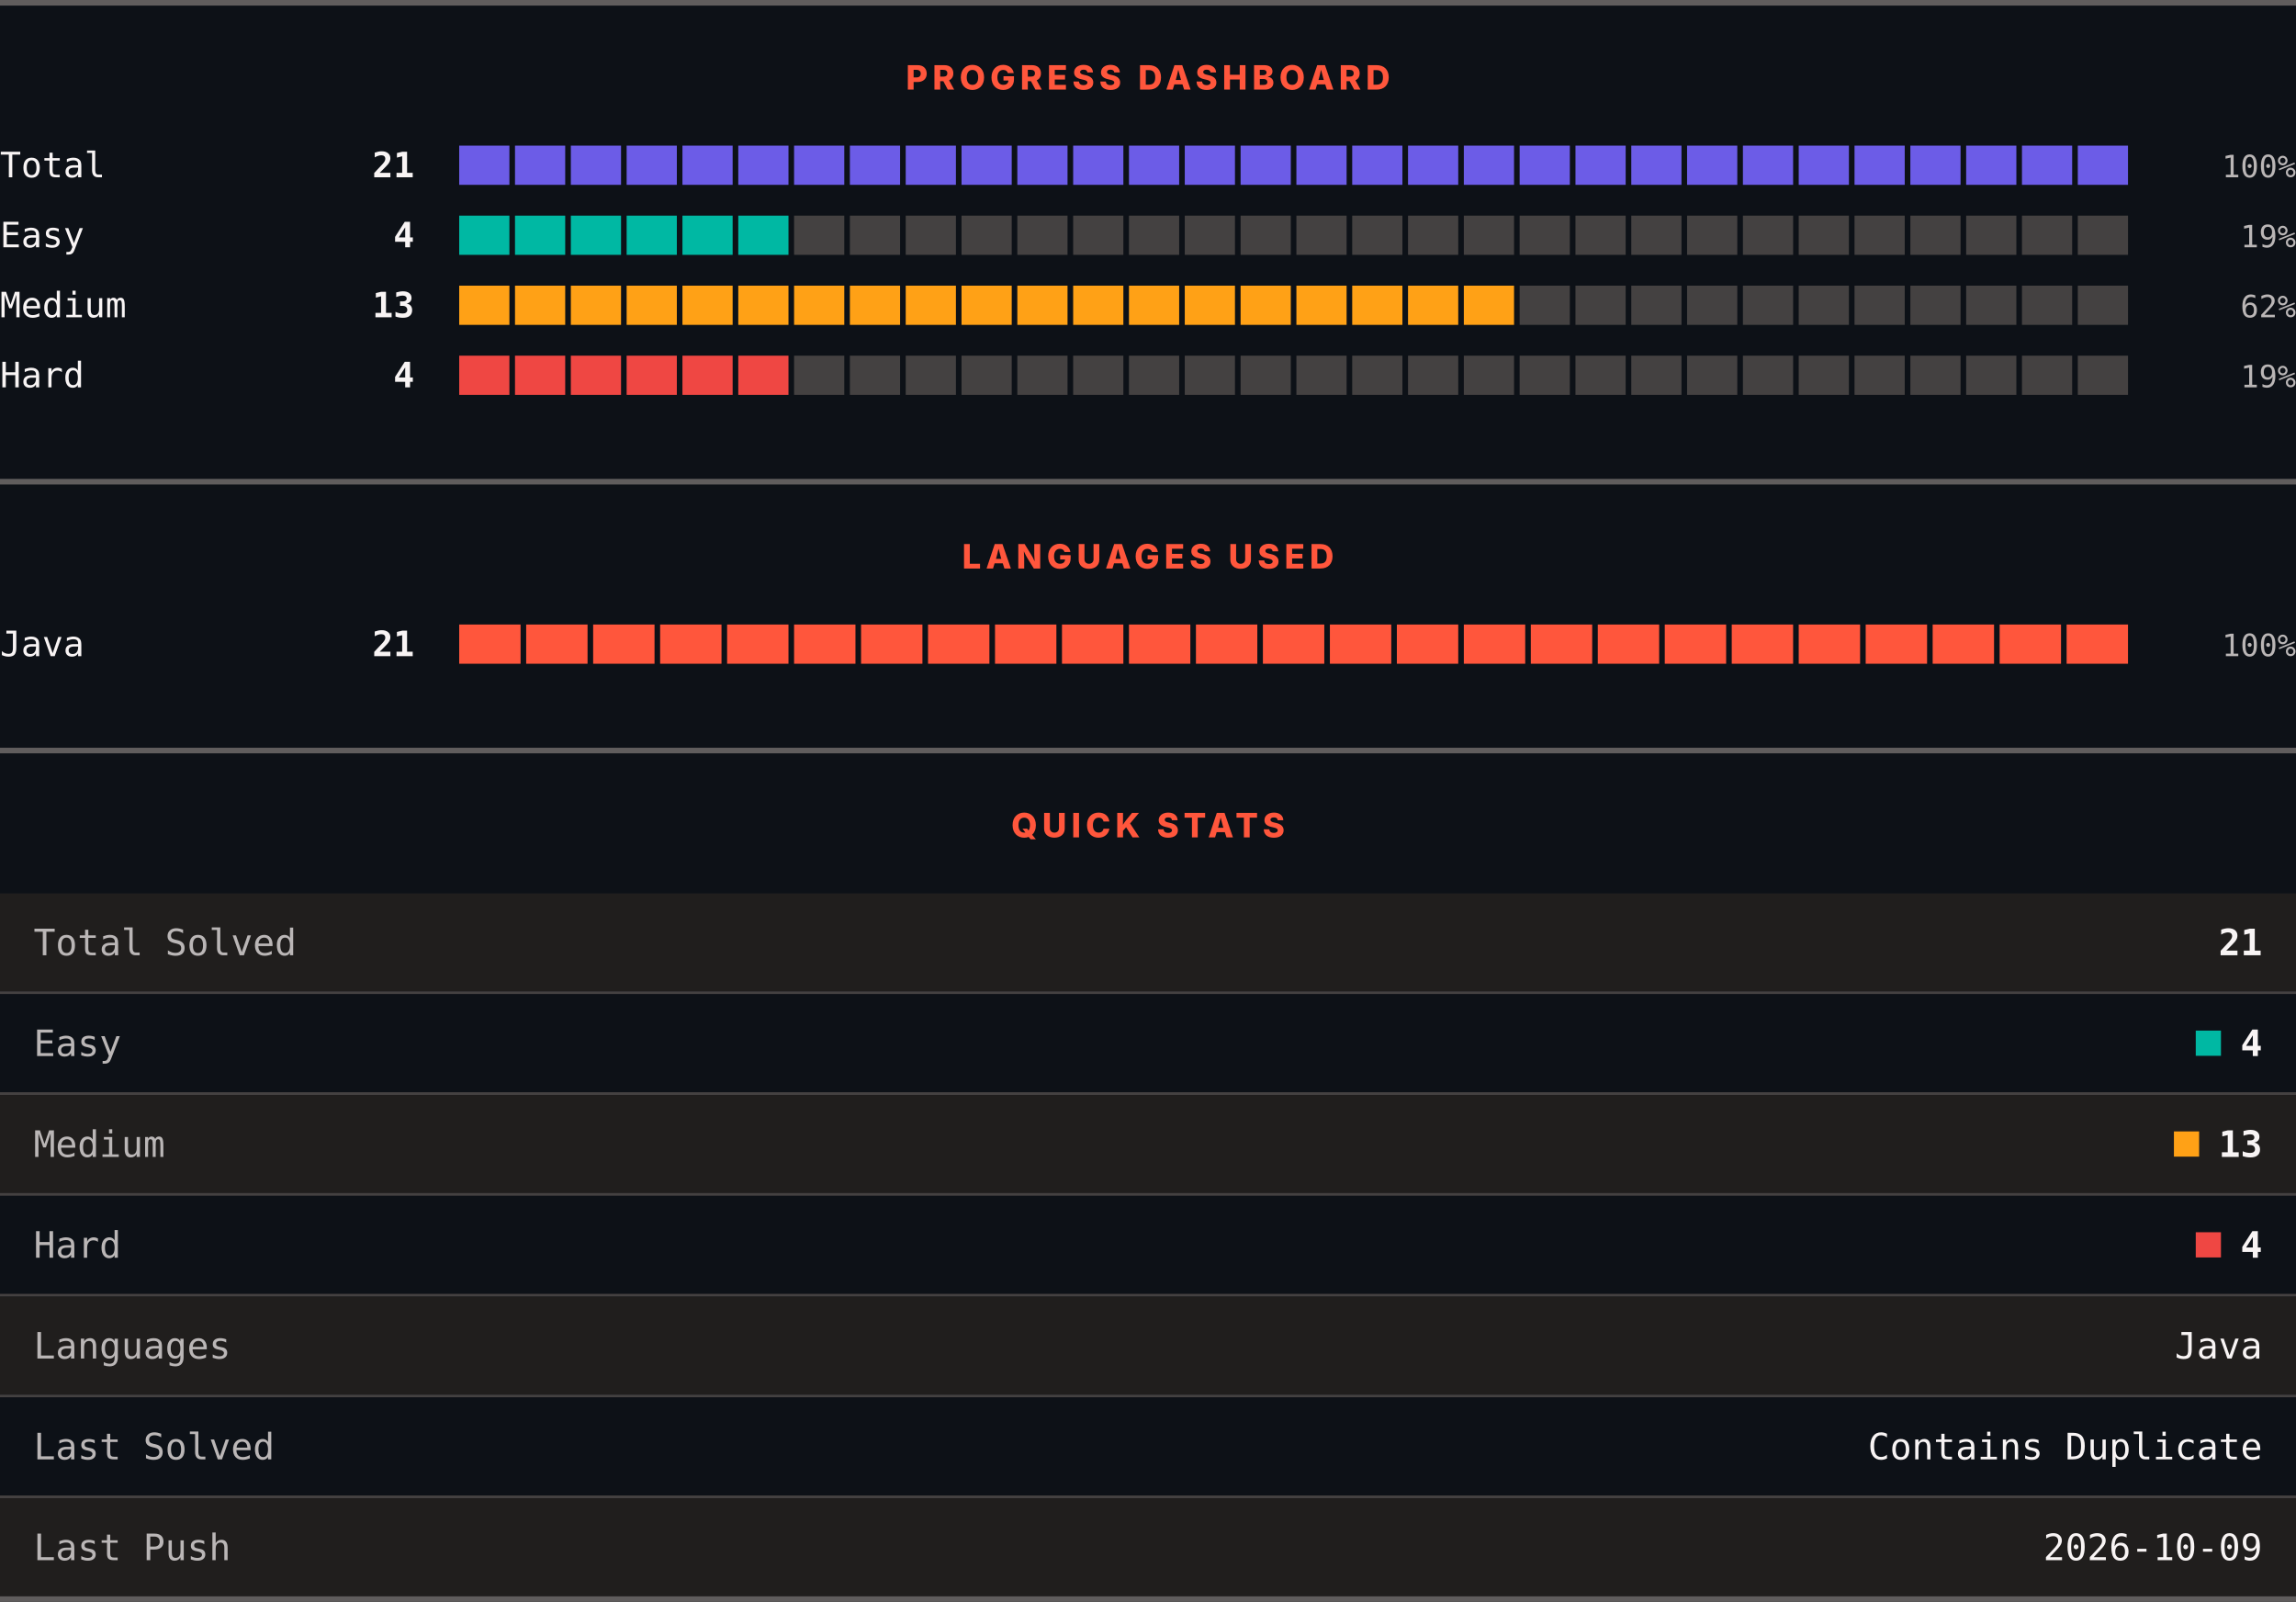
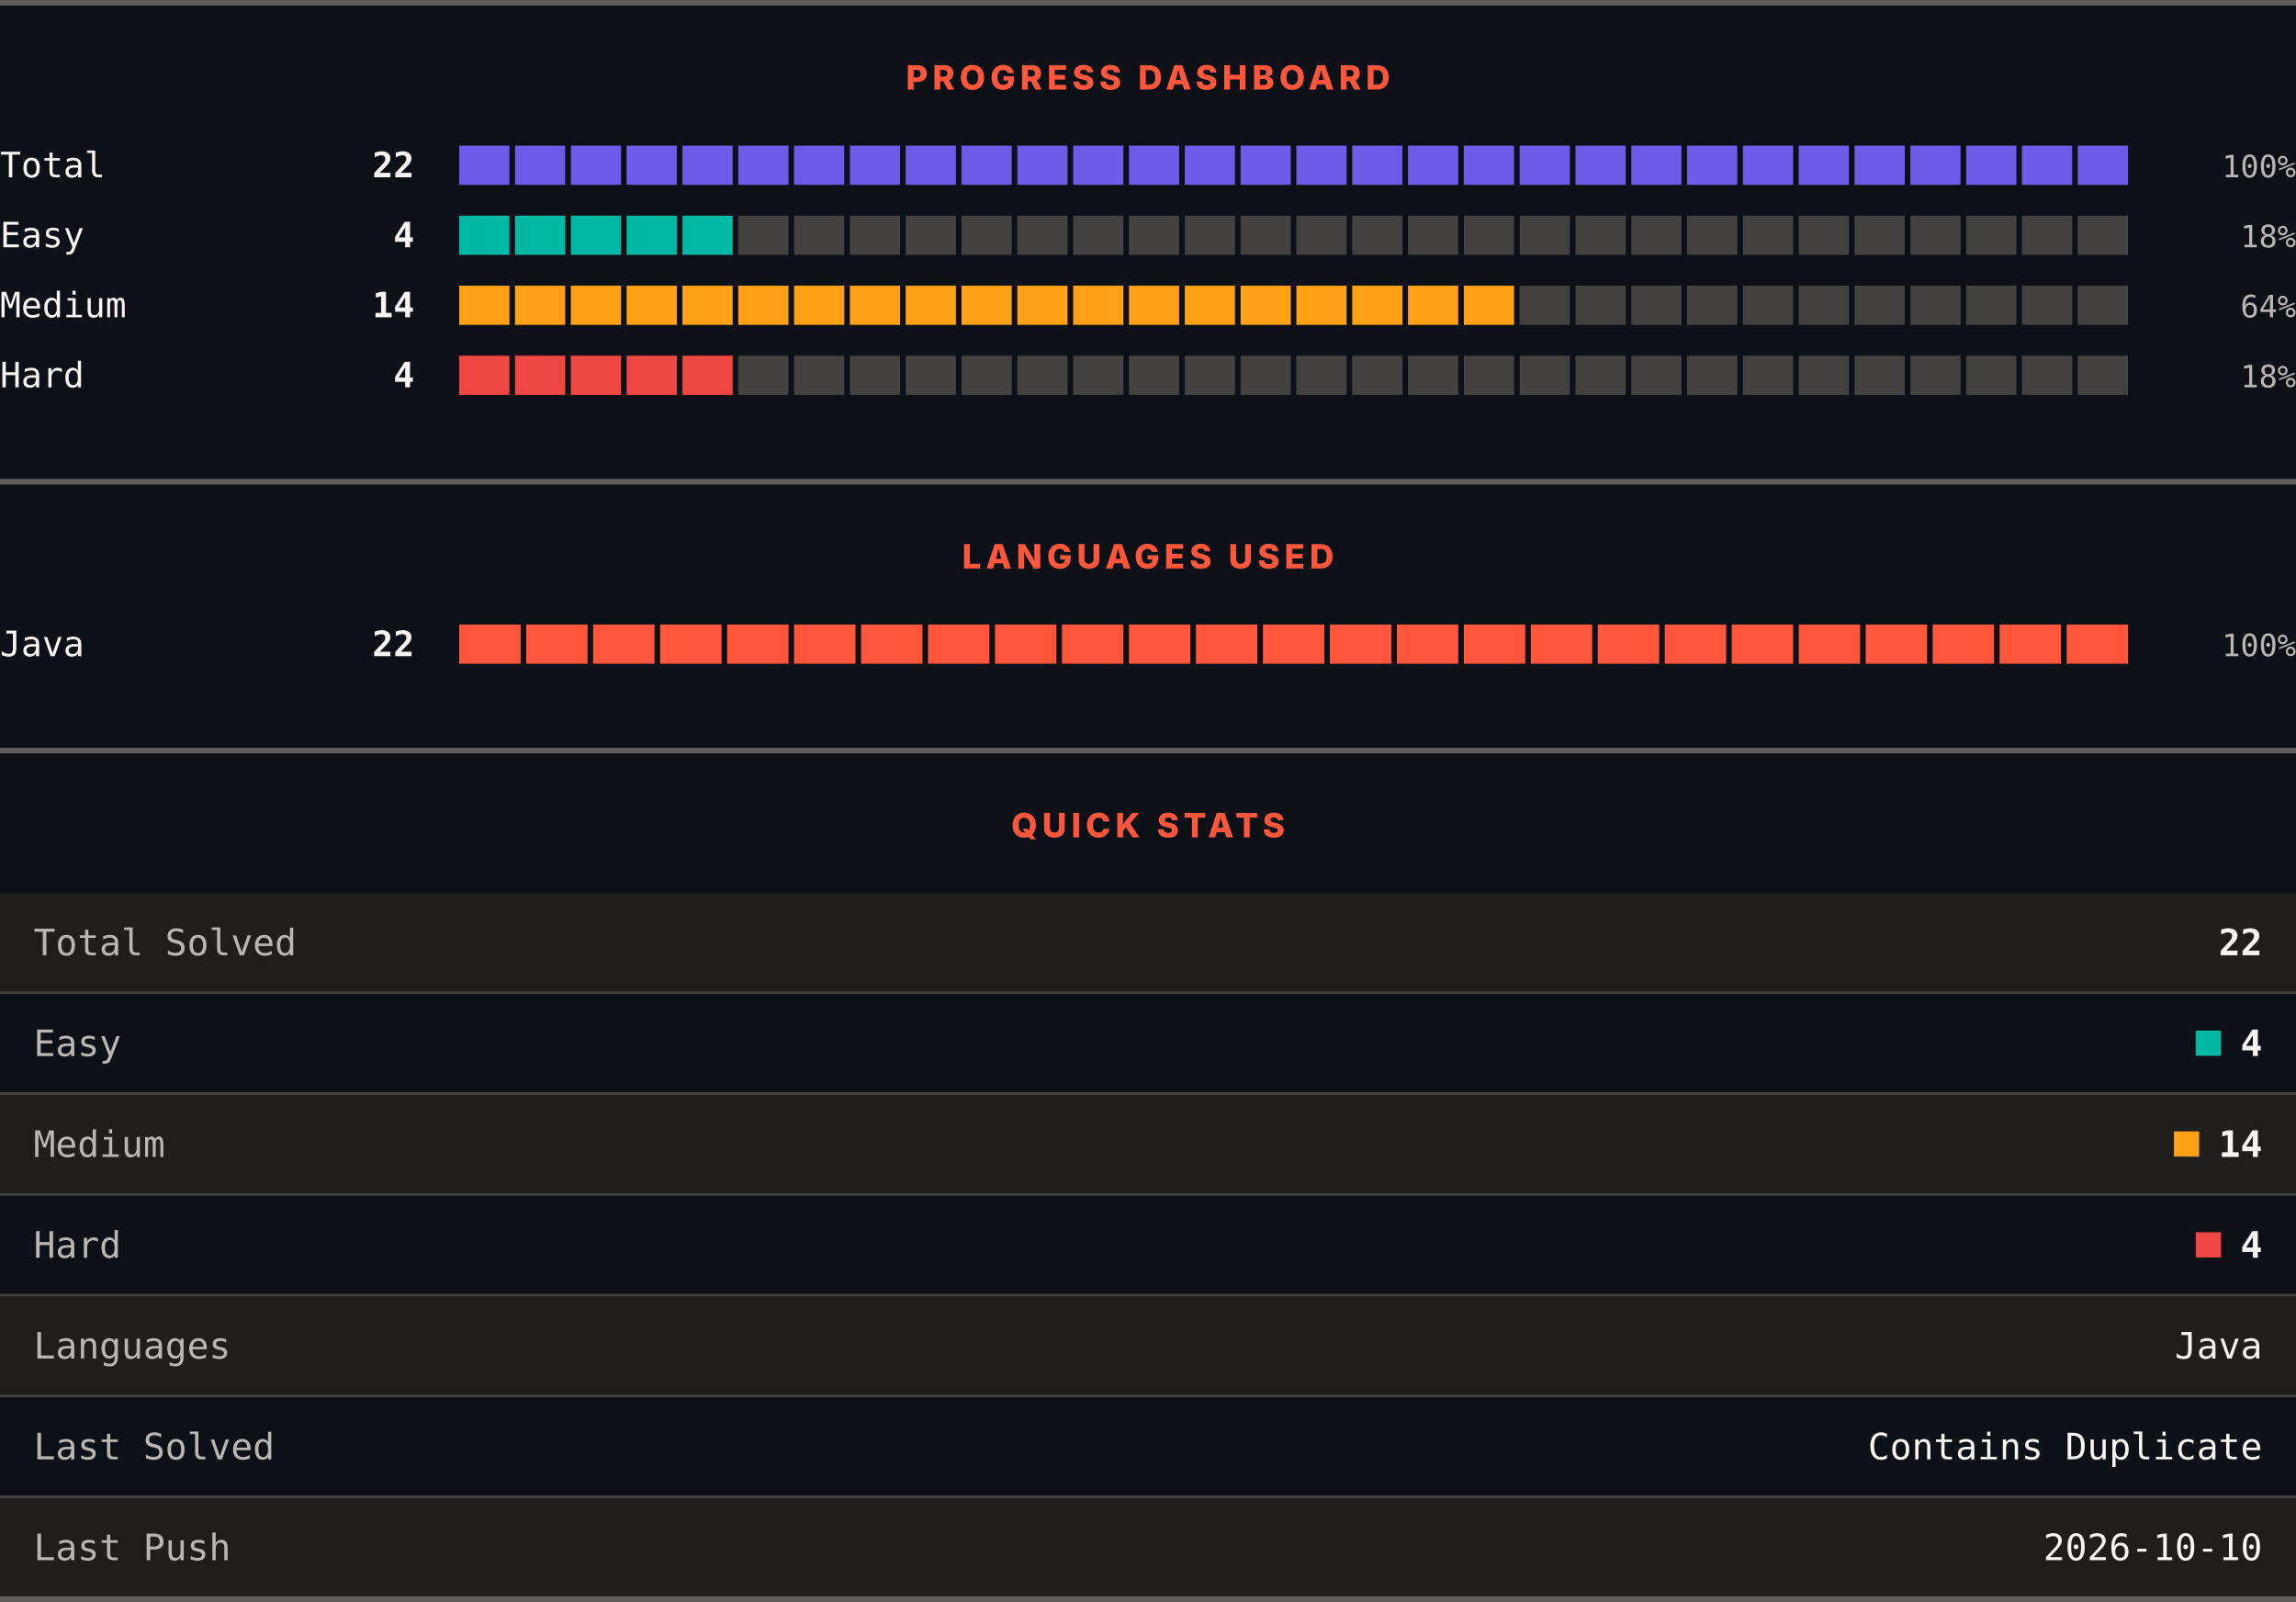
<svg xmlns="http://www.w3.org/2000/svg" width="820" height="572" viewBox="0 0 820 572" role="img" aria-label="LeetCode progress, languages and quick stats">
  <rect width="820" height="572" fill="#0d1117" />
  <rect x="0" y="0" width="820" height="2" fill="#605d5d" />
  <text x="410" y="32" text-anchor="middle" font-family="Archivo, system-ui, -apple-system, Segoe UI, sans-serif" font-size="12" font-weight="800" letter-spacing="1.68" fill="#ff563c">PROGRESS DASHBOARD</text>
  <text x="0" y="63.3" font-family="ui-monospace, SFMono-Regular, Menlo, Consolas, monospace" font-size="12.5" fill="#f8f4f4">Total</text>
-   <text x="148" y="63.3" text-anchor="end" font-family="ui-monospace, SFMono-Regular, Menlo, Consolas, monospace" font-size="12.5" font-weight="700" fill="#f8f4f4">21</text>
+   <text x="148" y="63.3" text-anchor="end" font-family="ui-monospace, SFMono-Regular, Menlo, Consolas, monospace" font-size="12.5" font-weight="700" fill="#f8f4f4">22</text>
  <rect x="164.00" y="52" width="17.93" height="14" fill="#6c5ce7" />
  <rect x="183.93" y="52" width="17.93" height="14" fill="#6c5ce7" />
  <rect x="203.87" y="52" width="17.93" height="14" fill="#6c5ce7" />
  <rect x="223.80" y="52" width="17.93" height="14" fill="#6c5ce7" />
  <rect x="243.73" y="52" width="17.93" height="14" fill="#6c5ce7" />
  <rect x="263.67" y="52" width="17.93" height="14" fill="#6c5ce7" />
  <rect x="283.60" y="52" width="17.93" height="14" fill="#6c5ce7" />
  <rect x="303.53" y="52" width="17.93" height="14" fill="#6c5ce7" />
  <rect x="323.47" y="52" width="17.93" height="14" fill="#6c5ce7" />
  <rect x="343.40" y="52" width="17.93" height="14" fill="#6c5ce7" />
  <rect x="363.33" y="52" width="17.93" height="14" fill="#6c5ce7" />
  <rect x="383.27" y="52" width="17.93" height="14" fill="#6c5ce7" />
  <rect x="403.20" y="52" width="17.93" height="14" fill="#6c5ce7" />
  <rect x="423.13" y="52" width="17.93" height="14" fill="#6c5ce7" />
  <rect x="443.07" y="52" width="17.93" height="14" fill="#6c5ce7" />
  <rect x="463.00" y="52" width="17.93" height="14" fill="#6c5ce7" />
  <rect x="482.93" y="52" width="17.93" height="14" fill="#6c5ce7" />
  <rect x="502.87" y="52" width="17.93" height="14" fill="#6c5ce7" />
  <rect x="522.80" y="52" width="17.93" height="14" fill="#6c5ce7" />
  <rect x="542.73" y="52" width="17.93" height="14" fill="#6c5ce7" />
  <rect x="562.67" y="52" width="17.93" height="14" fill="#6c5ce7" />
  <rect x="582.60" y="52" width="17.93" height="14" fill="#6c5ce7" />
  <rect x="602.53" y="52" width="17.93" height="14" fill="#6c5ce7" />
  <rect x="622.47" y="52" width="17.93" height="14" fill="#6c5ce7" />
  <rect x="642.40" y="52" width="17.93" height="14" fill="#6c5ce7" />
  <rect x="662.33" y="52" width="17.93" height="14" fill="#6c5ce7" />
  <rect x="682.27" y="52" width="17.93" height="14" fill="#6c5ce7" />
  <rect x="702.20" y="52" width="17.93" height="14" fill="#6c5ce7" />
  <rect x="722.13" y="52" width="17.93" height="14" fill="#6c5ce7" />
  <rect x="742.07" y="52" width="17.93" height="14" fill="#6c5ce7" />
  <text x="820" y="63.3" text-anchor="end" font-family="ui-monospace, SFMono-Regular, Menlo, Consolas, monospace" font-size="11" fill="#bab6b6">100%</text>
  <text x="0" y="88.3" font-family="ui-monospace, SFMono-Regular, Menlo, Consolas, monospace" font-size="12.5" fill="#f8f4f4">Easy</text>
  <text x="148" y="88.3" text-anchor="end" font-family="ui-monospace, SFMono-Regular, Menlo, Consolas, monospace" font-size="12.5" font-weight="700" fill="#f8f4f4">4</text>
  <rect x="164.00" y="77" width="17.93" height="14" fill="#00b8a3" />
  <rect x="183.93" y="77" width="17.93" height="14" fill="#00b8a3" />
  <rect x="203.87" y="77" width="17.93" height="14" fill="#00b8a3" />
  <rect x="223.80" y="77" width="17.93" height="14" fill="#00b8a3" />
  <rect x="243.73" y="77" width="17.93" height="14" fill="#00b8a3" />
-   <rect x="263.67" y="77" width="17.93" height="14" fill="#00b8a3" />
+   <rect x="263.67" y="77" width="17.93" height="14" fill="#444141" />
  <rect x="283.60" y="77" width="17.93" height="14" fill="#444141" />
  <rect x="303.53" y="77" width="17.93" height="14" fill="#444141" />
  <rect x="323.47" y="77" width="17.93" height="14" fill="#444141" />
  <rect x="343.40" y="77" width="17.93" height="14" fill="#444141" />
  <rect x="363.33" y="77" width="17.93" height="14" fill="#444141" />
  <rect x="383.27" y="77" width="17.93" height="14" fill="#444141" />
  <rect x="403.20" y="77" width="17.93" height="14" fill="#444141" />
  <rect x="423.13" y="77" width="17.93" height="14" fill="#444141" />
  <rect x="443.07" y="77" width="17.93" height="14" fill="#444141" />
  <rect x="463.00" y="77" width="17.93" height="14" fill="#444141" />
  <rect x="482.93" y="77" width="17.93" height="14" fill="#444141" />
  <rect x="502.87" y="77" width="17.93" height="14" fill="#444141" />
  <rect x="522.80" y="77" width="17.93" height="14" fill="#444141" />
  <rect x="542.73" y="77" width="17.93" height="14" fill="#444141" />
  <rect x="562.67" y="77" width="17.93" height="14" fill="#444141" />
  <rect x="582.60" y="77" width="17.93" height="14" fill="#444141" />
  <rect x="602.53" y="77" width="17.93" height="14" fill="#444141" />
  <rect x="622.47" y="77" width="17.93" height="14" fill="#444141" />
  <rect x="642.40" y="77" width="17.93" height="14" fill="#444141" />
  <rect x="662.33" y="77" width="17.93" height="14" fill="#444141" />
  <rect x="682.27" y="77" width="17.93" height="14" fill="#444141" />
  <rect x="702.20" y="77" width="17.93" height="14" fill="#444141" />
  <rect x="722.13" y="77" width="17.93" height="14" fill="#444141" />
  <rect x="742.07" y="77" width="17.93" height="14" fill="#444141" />
-   <text x="820" y="88.3" text-anchor="end" font-family="ui-monospace, SFMono-Regular, Menlo, Consolas, monospace" font-size="11" fill="#bab6b6">19%</text>
+   <text x="820" y="88.3" text-anchor="end" font-family="ui-monospace, SFMono-Regular, Menlo, Consolas, monospace" font-size="11" fill="#bab6b6">18%</text>
  <text x="0" y="113.3" font-family="ui-monospace, SFMono-Regular, Menlo, Consolas, monospace" font-size="12.5" fill="#f8f4f4">Medium</text>
-   <text x="148" y="113.3" text-anchor="end" font-family="ui-monospace, SFMono-Regular, Menlo, Consolas, monospace" font-size="12.5" font-weight="700" fill="#f8f4f4">13</text>
+   <text x="148" y="113.3" text-anchor="end" font-family="ui-monospace, SFMono-Regular, Menlo, Consolas, monospace" font-size="12.5" font-weight="700" fill="#f8f4f4">14</text>
  <rect x="164.00" y="102" width="17.93" height="14" fill="#ffa116" />
  <rect x="183.93" y="102" width="17.93" height="14" fill="#ffa116" />
  <rect x="203.87" y="102" width="17.93" height="14" fill="#ffa116" />
  <rect x="223.80" y="102" width="17.93" height="14" fill="#ffa116" />
  <rect x="243.73" y="102" width="17.93" height="14" fill="#ffa116" />
  <rect x="263.67" y="102" width="17.93" height="14" fill="#ffa116" />
  <rect x="283.60" y="102" width="17.93" height="14" fill="#ffa116" />
  <rect x="303.53" y="102" width="17.93" height="14" fill="#ffa116" />
  <rect x="323.47" y="102" width="17.93" height="14" fill="#ffa116" />
  <rect x="343.40" y="102" width="17.93" height="14" fill="#ffa116" />
  <rect x="363.33" y="102" width="17.93" height="14" fill="#ffa116" />
  <rect x="383.27" y="102" width="17.93" height="14" fill="#ffa116" />
  <rect x="403.20" y="102" width="17.93" height="14" fill="#ffa116" />
  <rect x="423.13" y="102" width="17.93" height="14" fill="#ffa116" />
  <rect x="443.07" y="102" width="17.93" height="14" fill="#ffa116" />
  <rect x="463.00" y="102" width="17.93" height="14" fill="#ffa116" />
  <rect x="482.93" y="102" width="17.93" height="14" fill="#ffa116" />
  <rect x="502.87" y="102" width="17.93" height="14" fill="#ffa116" />
  <rect x="522.80" y="102" width="17.93" height="14" fill="#ffa116" />
  <rect x="542.73" y="102" width="17.93" height="14" fill="#444141" />
  <rect x="562.67" y="102" width="17.93" height="14" fill="#444141" />
  <rect x="582.60" y="102" width="17.93" height="14" fill="#444141" />
  <rect x="602.53" y="102" width="17.93" height="14" fill="#444141" />
  <rect x="622.47" y="102" width="17.93" height="14" fill="#444141" />
  <rect x="642.40" y="102" width="17.93" height="14" fill="#444141" />
  <rect x="662.33" y="102" width="17.93" height="14" fill="#444141" />
  <rect x="682.27" y="102" width="17.93" height="14" fill="#444141" />
  <rect x="702.20" y="102" width="17.93" height="14" fill="#444141" />
  <rect x="722.13" y="102" width="17.93" height="14" fill="#444141" />
  <rect x="742.07" y="102" width="17.93" height="14" fill="#444141" />
-   <text x="820" y="113.3" text-anchor="end" font-family="ui-monospace, SFMono-Regular, Menlo, Consolas, monospace" font-size="11" fill="#bab6b6">62%</text>
+   <text x="820" y="113.3" text-anchor="end" font-family="ui-monospace, SFMono-Regular, Menlo, Consolas, monospace" font-size="11" fill="#bab6b6">64%</text>
  <text x="0" y="138.3" font-family="ui-monospace, SFMono-Regular, Menlo, Consolas, monospace" font-size="12.5" fill="#f8f4f4">Hard</text>
  <text x="148" y="138.3" text-anchor="end" font-family="ui-monospace, SFMono-Regular, Menlo, Consolas, monospace" font-size="12.5" font-weight="700" fill="#f8f4f4">4</text>
  <rect x="164.00" y="127" width="17.93" height="14" fill="#ef4743" />
  <rect x="183.93" y="127" width="17.93" height="14" fill="#ef4743" />
  <rect x="203.87" y="127" width="17.93" height="14" fill="#ef4743" />
  <rect x="223.80" y="127" width="17.93" height="14" fill="#ef4743" />
  <rect x="243.73" y="127" width="17.93" height="14" fill="#ef4743" />
-   <rect x="263.67" y="127" width="17.93" height="14" fill="#ef4743" />
+   <rect x="263.67" y="127" width="17.93" height="14" fill="#444141" />
  <rect x="283.60" y="127" width="17.93" height="14" fill="#444141" />
  <rect x="303.53" y="127" width="17.93" height="14" fill="#444141" />
  <rect x="323.47" y="127" width="17.93" height="14" fill="#444141" />
  <rect x="343.40" y="127" width="17.93" height="14" fill="#444141" />
  <rect x="363.33" y="127" width="17.93" height="14" fill="#444141" />
  <rect x="383.27" y="127" width="17.93" height="14" fill="#444141" />
  <rect x="403.20" y="127" width="17.93" height="14" fill="#444141" />
  <rect x="423.13" y="127" width="17.93" height="14" fill="#444141" />
  <rect x="443.07" y="127" width="17.93" height="14" fill="#444141" />
  <rect x="463.00" y="127" width="17.93" height="14" fill="#444141" />
  <rect x="482.93" y="127" width="17.93" height="14" fill="#444141" />
  <rect x="502.87" y="127" width="17.93" height="14" fill="#444141" />
  <rect x="522.80" y="127" width="17.93" height="14" fill="#444141" />
  <rect x="542.73" y="127" width="17.93" height="14" fill="#444141" />
  <rect x="562.67" y="127" width="17.93" height="14" fill="#444141" />
  <rect x="582.60" y="127" width="17.93" height="14" fill="#444141" />
  <rect x="602.53" y="127" width="17.93" height="14" fill="#444141" />
  <rect x="622.47" y="127" width="17.93" height="14" fill="#444141" />
  <rect x="642.40" y="127" width="17.93" height="14" fill="#444141" />
  <rect x="662.33" y="127" width="17.93" height="14" fill="#444141" />
  <rect x="682.27" y="127" width="17.93" height="14" fill="#444141" />
  <rect x="702.20" y="127" width="17.93" height="14" fill="#444141" />
  <rect x="722.13" y="127" width="17.93" height="14" fill="#444141" />
  <rect x="742.07" y="127" width="17.93" height="14" fill="#444141" />
-   <text x="820" y="138.3" text-anchor="end" font-family="ui-monospace, SFMono-Regular, Menlo, Consolas, monospace" font-size="11" fill="#bab6b6">19%</text>
+   <text x="820" y="138.3" text-anchor="end" font-family="ui-monospace, SFMono-Regular, Menlo, Consolas, monospace" font-size="11" fill="#bab6b6">18%</text>
  <rect x="0" y="171" width="820" height="2" fill="#605d5d" />
  <text x="410" y="203" text-anchor="middle" font-family="Archivo, system-ui, -apple-system, Segoe UI, sans-serif" font-size="12" font-weight="800" letter-spacing="1.68" fill="#ff563c">LANGUAGES USED</text>
  <text x="0" y="234.3" font-family="ui-monospace, SFMono-Regular, Menlo, Consolas, monospace" font-size="12.5" fill="#f8f4f4">Java</text>
-   <text x="148" y="234.3" text-anchor="end" font-family="ui-monospace, SFMono-Regular, Menlo, Consolas, monospace" font-size="12.5" font-weight="700" fill="#f8f4f4">21</text>
+   <text x="148" y="234.3" text-anchor="end" font-family="ui-monospace, SFMono-Regular, Menlo, Consolas, monospace" font-size="12.5" font-weight="700" fill="#f8f4f4">22</text>
  <rect x="164.00" y="223" width="21.92" height="14" fill="#ff563c" />
  <rect x="187.92" y="223" width="21.92" height="14" fill="#ff563c" />
  <rect x="211.84" y="223" width="21.92" height="14" fill="#ff563c" />
  <rect x="235.76" y="223" width="21.92" height="14" fill="#ff563c" />
  <rect x="259.68" y="223" width="21.92" height="14" fill="#ff563c" />
  <rect x="283.60" y="223" width="21.92" height="14" fill="#ff563c" />
  <rect x="307.52" y="223" width="21.92" height="14" fill="#ff563c" />
  <rect x="331.44" y="223" width="21.92" height="14" fill="#ff563c" />
  <rect x="355.36" y="223" width="21.92" height="14" fill="#ff563c" />
  <rect x="379.28" y="223" width="21.92" height="14" fill="#ff563c" />
  <rect x="403.20" y="223" width="21.92" height="14" fill="#ff563c" />
  <rect x="427.12" y="223" width="21.92" height="14" fill="#ff563c" />
  <rect x="451.04" y="223" width="21.92" height="14" fill="#ff563c" />
  <rect x="474.96" y="223" width="21.92" height="14" fill="#ff563c" />
  <rect x="498.88" y="223" width="21.92" height="14" fill="#ff563c" />
  <rect x="522.80" y="223" width="21.92" height="14" fill="#ff563c" />
  <rect x="546.72" y="223" width="21.92" height="14" fill="#ff563c" />
  <rect x="570.64" y="223" width="21.92" height="14" fill="#ff563c" />
  <rect x="594.56" y="223" width="21.92" height="14" fill="#ff563c" />
  <rect x="618.48" y="223" width="21.92" height="14" fill="#ff563c" />
  <rect x="642.40" y="223" width="21.92" height="14" fill="#ff563c" />
  <rect x="666.32" y="223" width="21.92" height="14" fill="#ff563c" />
  <rect x="690.24" y="223" width="21.92" height="14" fill="#ff563c" />
  <rect x="714.16" y="223" width="21.92" height="14" fill="#ff563c" />
  <rect x="738.08" y="223" width="21.92" height="14" fill="#ff563c" />
  <text x="820" y="234.3" text-anchor="end" font-family="ui-monospace, SFMono-Regular, Menlo, Consolas, monospace" font-size="11" fill="#bab6b6">100%</text>
  <rect x="0" y="267" width="820" height="2" fill="#605d5d" />
  <text x="410" y="299" text-anchor="middle" font-family="Archivo, system-ui, -apple-system, Segoe UI, sans-serif" font-size="12" font-weight="800" letter-spacing="1.68" fill="#ff563c">QUICK STATS</text>
  <rect x="0" y="319" width="820" height="35" fill="#201e1d" />
  <text x="12" y="341.1" font-family="ui-monospace, SFMono-Regular, Menlo, Consolas, monospace" font-size="13" fill="#bab6b6">Total Solved</text>
-   <text x="808" y="341.1" text-anchor="end" font-family="ui-monospace, SFMono-Regular, Menlo, Consolas, monospace" font-size="13" font-weight="700" fill="#f8f4f4">21</text>
+   <text x="808" y="341.1" text-anchor="end" font-family="ui-monospace, SFMono-Regular, Menlo, Consolas, monospace" font-size="13" font-weight="700" fill="#f8f4f4">22</text>
  <rect x="0" y="354" width="820" height="1" fill="#444141" />
  <rect x="0" y="355" width="820" height="35" fill="#0d1117" />
  <text x="12" y="377.1" font-family="ui-monospace, SFMono-Regular, Menlo, Consolas, monospace" font-size="13" fill="#bab6b6">Easy</text>
  <rect x="784.2" y="368" width="9" height="9" fill="#00b8a3" />
  <text x="808" y="377.1" text-anchor="end" font-family="ui-monospace, SFMono-Regular, Menlo, Consolas, monospace" font-size="13" font-weight="700" fill="#f8f4f4">4</text>
  <rect x="0" y="390" width="820" height="1" fill="#444141" />
  <rect x="0" y="391" width="820" height="35" fill="#201e1d" />
  <text x="12" y="413.1" font-family="ui-monospace, SFMono-Regular, Menlo, Consolas, monospace" font-size="13" fill="#bab6b6">Medium</text>
  <rect x="776.4" y="404" width="9" height="9" fill="#ffa116" />
-   <text x="808" y="413.1" text-anchor="end" font-family="ui-monospace, SFMono-Regular, Menlo, Consolas, monospace" font-size="13" font-weight="700" fill="#f8f4f4">13</text>
+   <text x="808" y="413.1" text-anchor="end" font-family="ui-monospace, SFMono-Regular, Menlo, Consolas, monospace" font-size="13" font-weight="700" fill="#f8f4f4">14</text>
  <rect x="0" y="426" width="820" height="1" fill="#444141" />
  <rect x="0" y="427" width="820" height="35" fill="#0d1117" />
  <text x="12" y="449.1" font-family="ui-monospace, SFMono-Regular, Menlo, Consolas, monospace" font-size="13" fill="#bab6b6">Hard</text>
  <rect x="784.2" y="440" width="9" height="9" fill="#ef4743" />
  <text x="808" y="449.1" text-anchor="end" font-family="ui-monospace, SFMono-Regular, Menlo, Consolas, monospace" font-size="13" font-weight="700" fill="#f8f4f4">4</text>
  <rect x="0" y="462" width="820" height="1" fill="#444141" />
  <rect x="0" y="463" width="820" height="35" fill="#201e1d" />
  <text x="12" y="485.1" font-family="ui-monospace, SFMono-Regular, Menlo, Consolas, monospace" font-size="13" fill="#bab6b6">Languages</text>
  <text x="808" y="485.1" text-anchor="end" font-family="ui-monospace, SFMono-Regular, Menlo, Consolas, monospace" font-size="13" fill="#f8f4f4">Java</text>
  <rect x="0" y="498" width="820" height="1" fill="#444141" />
  <rect x="0" y="499" width="820" height="35" fill="#0d1117" />
  <text x="12" y="521.1" font-family="ui-monospace, SFMono-Regular, Menlo, Consolas, monospace" font-size="13" fill="#bab6b6">Last Solved</text>
  <text x="808" y="521.1" text-anchor="end" font-family="ui-monospace, SFMono-Regular, Menlo, Consolas, monospace" font-size="13" fill="#f8f4f4">Contains Duplicate</text>
  <rect x="0" y="534" width="820" height="1" fill="#444141" />
  <rect x="0" y="535" width="820" height="35" fill="#201e1d" />
  <text x="12" y="557.1" font-family="ui-monospace, SFMono-Regular, Menlo, Consolas, monospace" font-size="13" fill="#bab6b6">Last Push</text>
-   <text x="808" y="557.1" text-anchor="end" font-family="ui-monospace, SFMono-Regular, Menlo, Consolas, monospace" font-size="13" fill="#f8f4f4">2026-10-09</text>
+   <text x="808" y="557.1" text-anchor="end" font-family="ui-monospace, SFMono-Regular, Menlo, Consolas, monospace" font-size="13" fill="#f8f4f4">2026-10-10</text>
  <rect x="0" y="570" width="820" height="2" fill="#605d5d" />
</svg>
